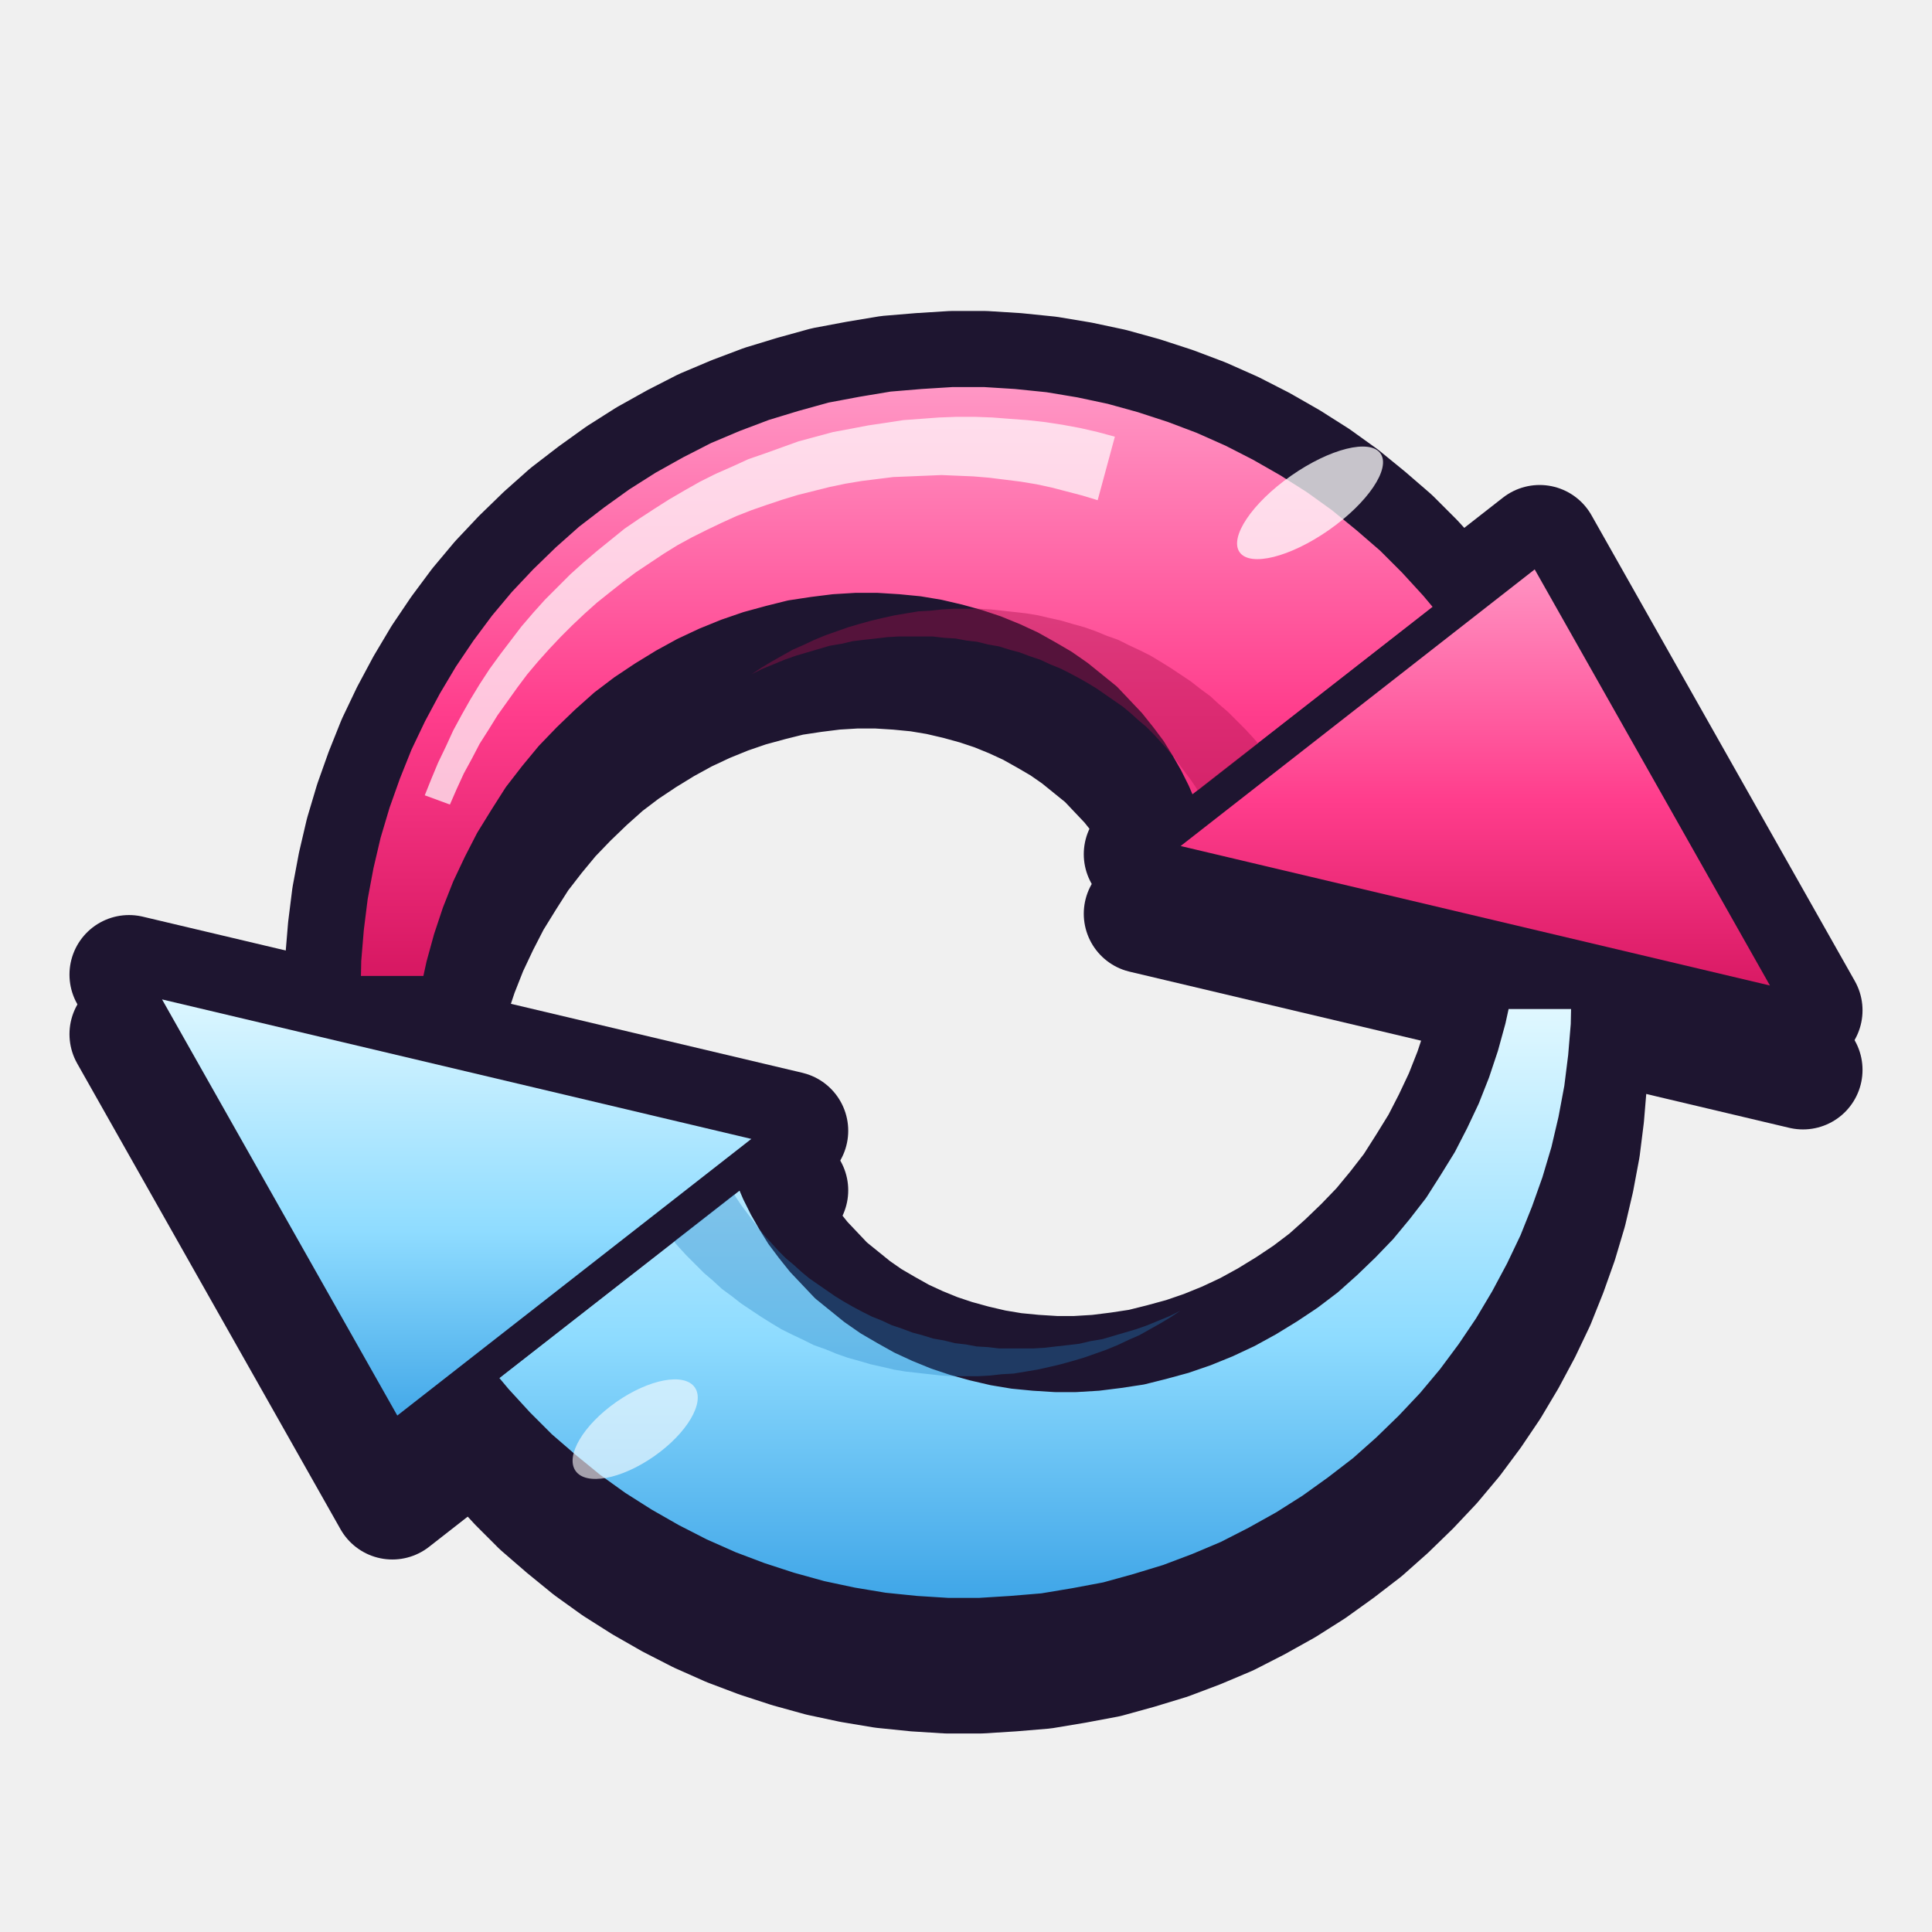
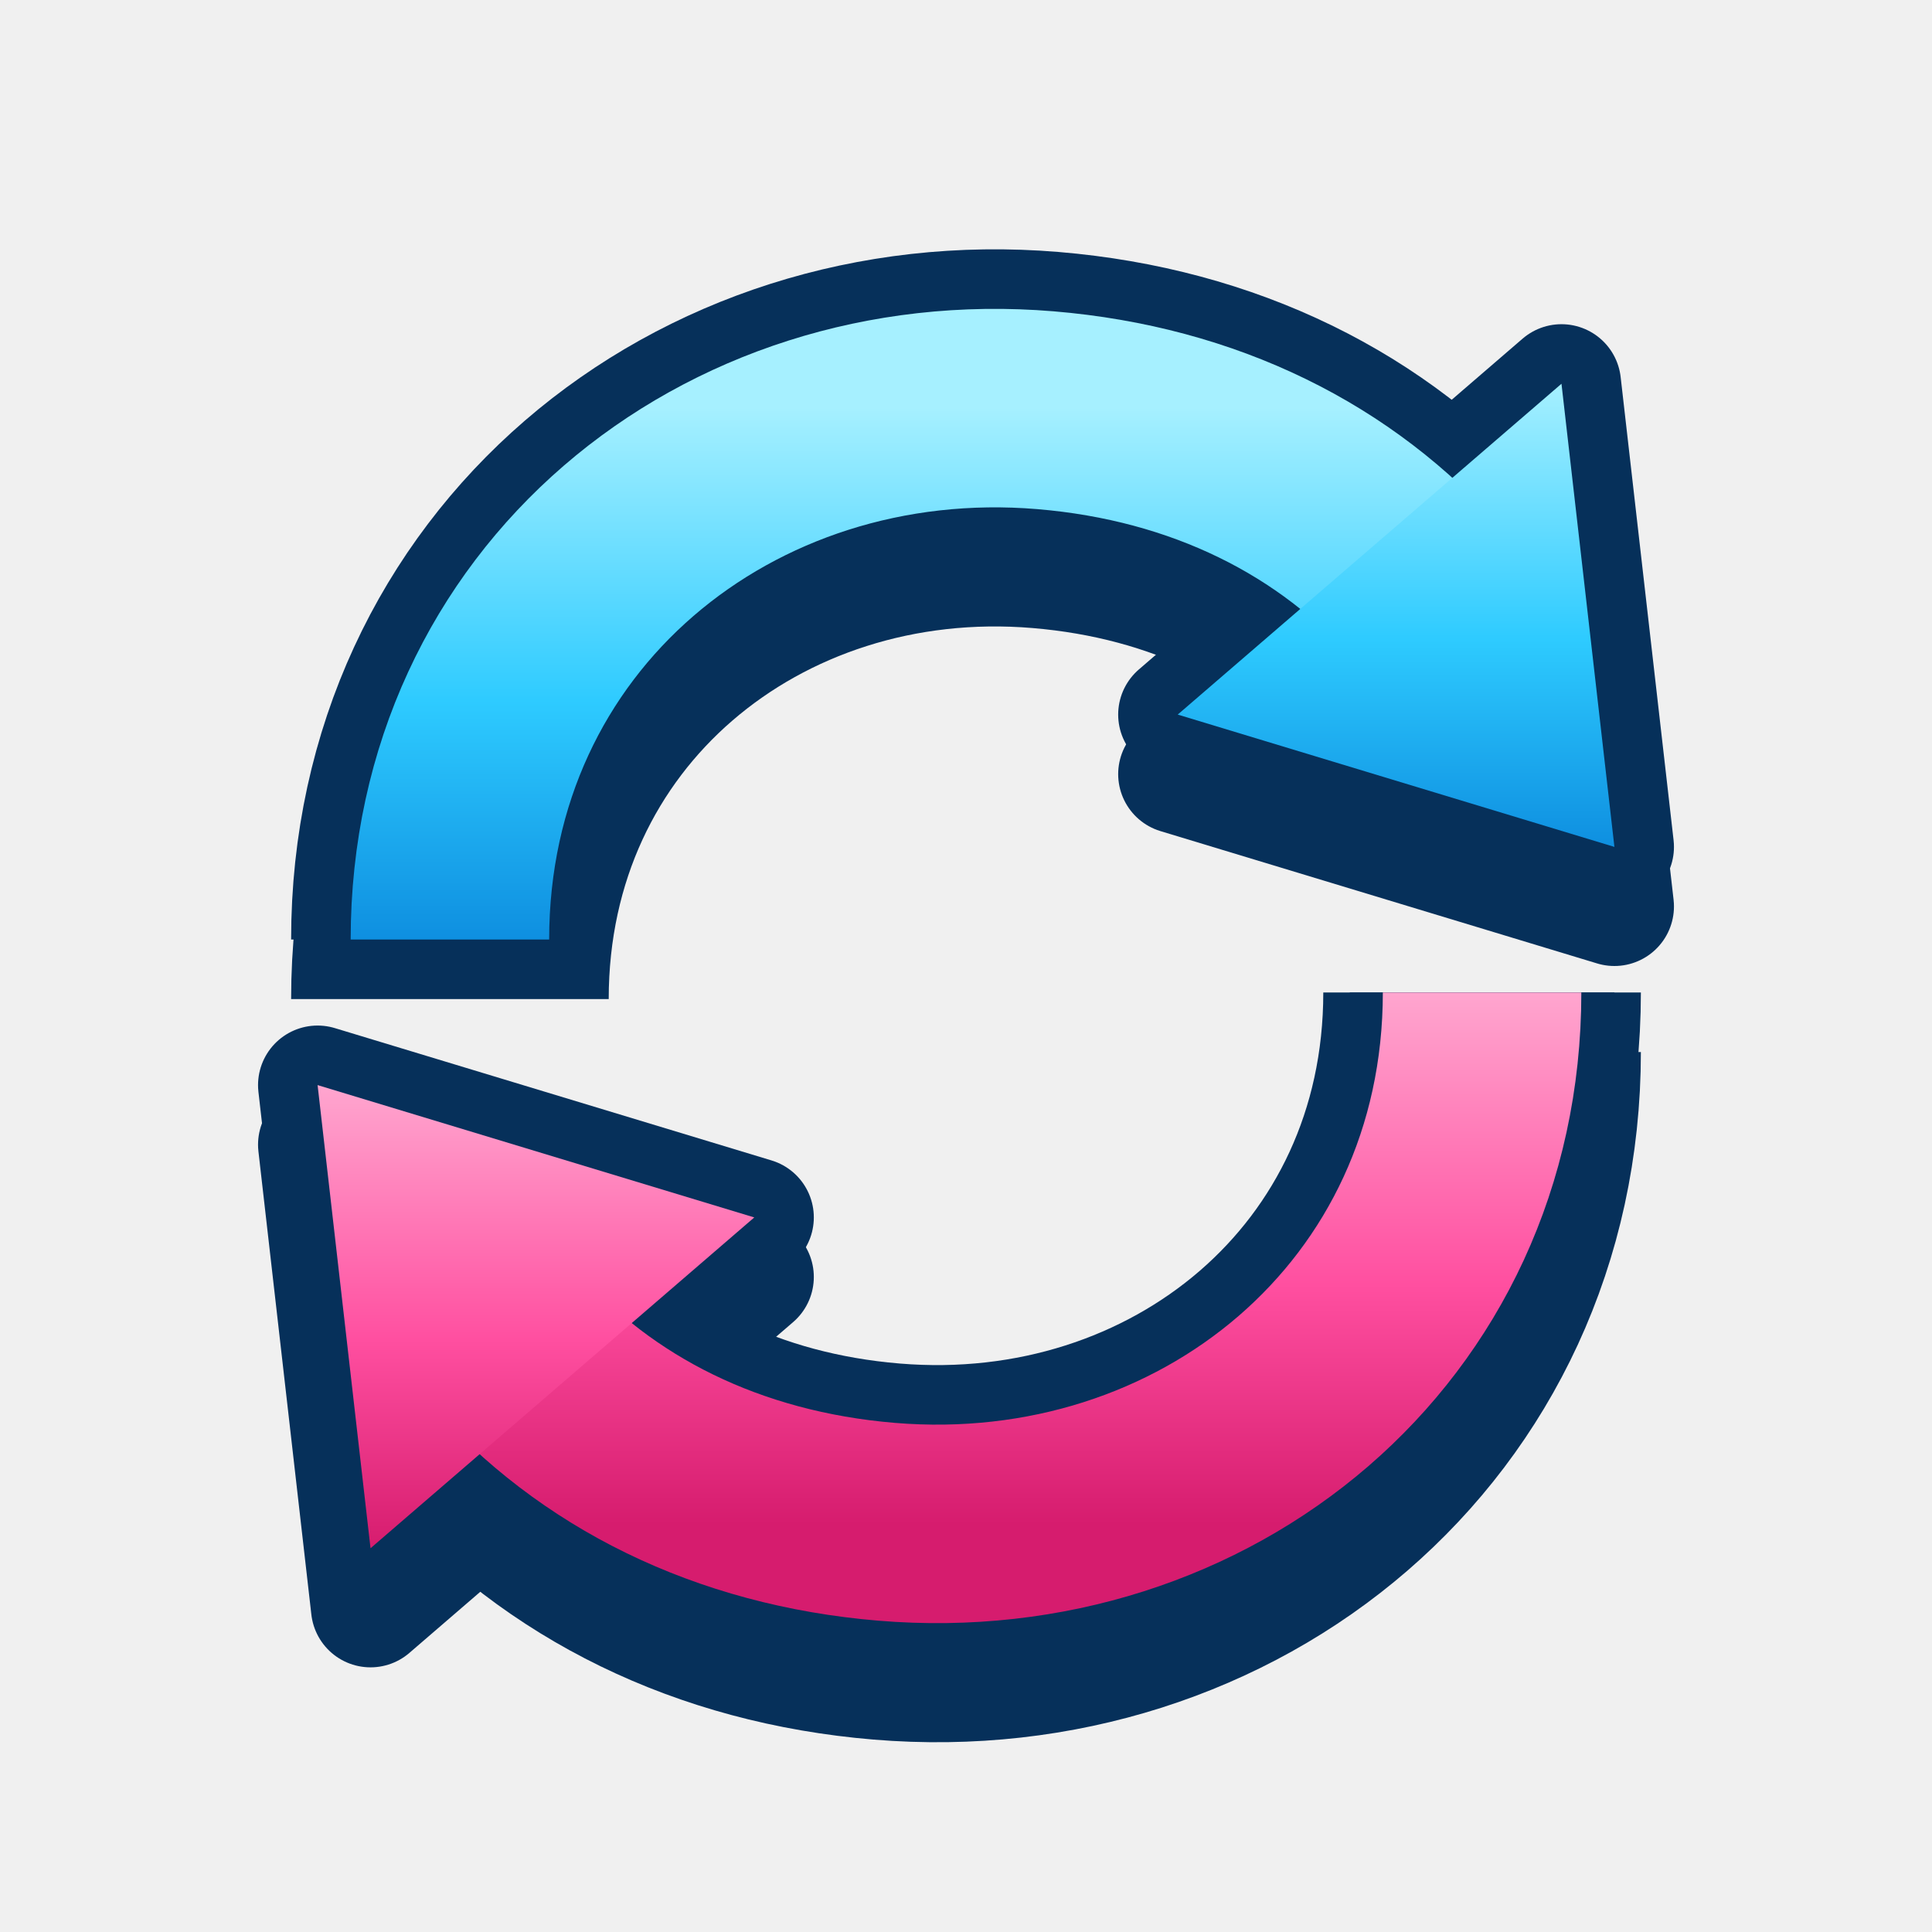
<svg xmlns="http://www.w3.org/2000/svg" viewBox="-18 -18 292 292" width="292" height="292">
  <defs>
    <linearGradient id="g0" x1="0" y1="0" x2="0" y2="1" gradientUnits="objectBoundingBox">
-       <stop offset="0" stop-color="#e4f9ff" />
-       <stop offset="0.55" stop-color="#8fdcff" />
-       <stop offset="1" stop-color="#3aa2e6" />
+       <stop offset="0" stop-color="#a6f0ff" />
+       <stop offset="0.55" stop-color="#2ecbff" />
+       <stop offset="1" stop-color="#0e8fe0" />
    </linearGradient>
    <linearGradient id="g1" x1="0" y1="0" x2="0" y2="1" gradientUnits="objectBoundingBox">
-       <stop offset="0" stop-color="#ff9cc8" />
-       <stop offset="0.55" stop-color="#ff3d8c" />
-       <stop offset="1" stop-color="#d4155f" />
+       <stop offset="0" stop-color="#a6f0ff" />
+       <stop offset="0.55" stop-color="#2ecbff" />
+       <stop offset="1" stop-color="#0e8fe0" />
    </linearGradient>
-     <linearGradient id="g4" x1="0" y1="0" x2="0" y2="1" gradientUnits="objectBoundingBox">
-       <stop offset="0" stop-color="#e4f9ff" />
-       <stop offset="0.55" stop-color="#8fdcff" />
-       <stop offset="1" stop-color="#3aa2e6" />
+     <linearGradient id="g2" x1="0" y1="0" x2="0" y2="1" gradientUnits="objectBoundingBox">
+       <stop offset="0" stop-color="#ffa6cf" />
+       <stop offset="0.55" stop-color="#ff4fa0" />
+       <stop offset="1" stop-color="#d61c6e" />
    </linearGradient>
-     <linearGradient id="g5" x1="0" y1="0" x2="0" y2="1" gradientUnits="objectBoundingBox">
-       <stop offset="0" stop-color="#ff9cc8" />
-       <stop offset="0.55" stop-color="#ff3d8c" />
-       <stop offset="1" stop-color="#d4155f" />
+     <linearGradient id="g3" x1="0" y1="0" x2="0" y2="1" gradientUnits="objectBoundingBox">
+       <stop offset="0" stop-color="#ffa6cf" />
+       <stop offset="0.55" stop-color="#ff4fa0" />
+       <stop offset="1" stop-color="#d61c6e" />
    </linearGradient>
  </defs>
  <g transform="translate(0 9)">
-     <path d="M222.0,132.0 L221.9,136.9 L221.5,141.7 L220.9,146.5 L220.0,151.3 L218.9,156.0 L217.5,160.7 L215.9,165.2 L214.1,169.7 L212.0,174.1 L209.7,178.4 L207.2,182.6 L204.5,186.6 L201.6,190.5 L198.5,194.2 L195.2,197.7 L191.7,201.1 L188.1,204.3 L184.2,207.3 L180.3,210.1 L176.2,212.7 L171.9,215.1 L167.6,217.3 L163.1,219.2 L158.6,220.9 L154.0,222.3 L149.3,223.6 L144.5,224.5 L139.7,225.3 L134.9,225.7 L130.1,226.0 L125.2,226.0 L120.4,225.7 L115.5,225.2 L110.7,224.4 L106.0,223.4 L101.3,222.1 L96.7,220.6 L92.2,218.9 L87.7,216.9 L83.4,214.7 L79.2,212.3 L75.1,209.7 L71.2,206.9 L67.4,203.8 L63.7,200.6 L60.3,197.2 L57.0,193.6 L53.9,189.9 L94.9,157.9 L95.7,160.1 L96.6,162.2 L97.7,164.4 L98.9,166.5 L100.2,168.6 L101.7,170.6 L103.3,172.6 L105.1,174.5 L106.9,176.4 L109.0,178.1 L111.1,179.8 L113.4,181.4 L115.8,182.8 L118.3,184.2 L120.9,185.4 L123.6,186.5 L126.3,187.4 L129.2,188.2 L132.2,188.9 L135.2,189.4 L138.3,189.7 L141.5,189.9 L144.6,189.9 L147.9,189.7 L151.1,189.3 L154.4,188.8 L157.6,188.0 L160.9,187.1 L164.1,186.0 L167.3,184.7 L170.5,183.2 L173.6,181.5 L176.7,179.6 L179.7,177.6 L182.6,175.4 L185.4,172.9 L188.1,170.3 L190.7,167.6 L193.1,164.7 L195.5,161.6 L197.6,158.3 L199.7,154.9 L201.5,151.4 L203.2,147.8 L204.7,144.0 L206.0,140.1 L207.1,136.1 L208.0,132.0 Z" fill-rule="nonzero" fill="#1e1530" stroke="#1e1530" stroke-width="18" stroke-linejoin="round" />
+     <path d="M50,124 C50,74 92,40 140,44 C164,46 184,56 198,72" fill-rule="nonzero" fill="none" stroke="#06305a" stroke-width="48" stroke-linecap="butt" stroke-linejoin="round" />
  </g>
-   <path d="M222.0,132.0 L221.9,136.9 L221.5,141.7 L220.9,146.5 L220.0,151.3 L218.9,156.0 L217.5,160.7 L215.9,165.2 L214.1,169.7 L212.0,174.1 L209.7,178.4 L207.2,182.6 L204.5,186.6 L201.6,190.5 L198.5,194.2 L195.2,197.7 L191.7,201.1 L188.1,204.3 L184.2,207.3 L180.3,210.1 L176.2,212.7 L171.9,215.1 L167.6,217.3 L163.1,219.2 L158.6,220.9 L154.0,222.3 L149.3,223.6 L144.5,224.5 L139.7,225.3 L134.9,225.7 L130.1,226.0 L125.2,226.0 L120.4,225.7 L115.5,225.2 L110.7,224.4 L106.0,223.4 L101.3,222.1 L96.7,220.6 L92.2,218.9 L87.7,216.9 L83.4,214.7 L79.2,212.3 L75.1,209.7 L71.2,206.9 L67.4,203.8 L63.7,200.6 L60.3,197.2 L57.0,193.6 L53.9,189.9 L94.9,157.9 L95.7,160.1 L96.6,162.2 L97.7,164.4 L98.9,166.5 L100.2,168.6 L101.7,170.6 L103.3,172.6 L105.1,174.5 L106.9,176.4 L109.0,178.1 L111.1,179.8 L113.4,181.4 L115.8,182.8 L118.3,184.2 L120.9,185.4 L123.6,186.5 L126.3,187.4 L129.2,188.2 L132.2,188.9 L135.2,189.4 L138.3,189.7 L141.5,189.9 L144.6,189.9 L147.9,189.7 L151.1,189.3 L154.4,188.8 L157.6,188.0 L160.9,187.1 L164.1,186.0 L167.3,184.7 L170.5,183.2 L173.6,181.5 L176.7,179.6 L179.7,177.6 L182.6,175.4 L185.4,172.9 L188.1,170.3 L190.7,167.6 L193.1,164.7 L195.5,161.6 L197.6,158.3 L199.7,154.9 L201.5,151.4 L203.2,147.8 L204.7,144.0 L206.0,140.1 L207.1,136.1 L208.0,132.0 Z" fill-rule="nonzero" fill="#1e1530" stroke="#1e1530" stroke-width="18" stroke-linejoin="round" />
+   <path d="M50,124 C50,74 92,40 140,44 C164,46 184,56 198,72" fill-rule="nonzero" fill="none" stroke="#06305a" stroke-width="48" stroke-linecap="butt" stroke-linejoin="round" />
  <g transform="translate(0 9)">
-     <path d="M34.0,132.0 L34.1,127.1 L34.5,122.3 L35.1,117.5 L36.0,112.7 L37.1,108.0 L38.5,103.3 L40.1,98.8 L41.9,94.3 L44.0,89.9 L46.3,85.6 L48.8,81.4 L51.5,77.4 L54.4,73.5 L57.5,69.8 L60.8,66.3 L64.3,62.9 L67.9,59.7 L71.8,56.7 L75.7,53.9 L79.8,51.3 L84.1,48.9 L88.4,46.7 L92.9,44.8 L97.4,43.1 L102.0,41.7 L106.7,40.4 L111.5,39.5 L116.3,38.7 L121.1,38.3 L125.9,38.0 L130.8,38.0 L135.6,38.3 L140.5,38.8 L145.3,39.6 L150.0,40.6 L154.7,41.9 L159.3,43.4 L163.8,45.1 L168.3,47.1 L172.6,49.3 L176.8,51.7 L180.9,54.3 L184.8,57.1 L188.6,60.2 L192.3,63.4 L195.7,66.8 L199.0,70.4 L202.1,74.1 L161.1,106.1 L160.3,103.9 L159.4,101.8 L158.3,99.6 L157.1,97.5 L155.8,95.4 L154.3,93.4 L152.7,91.4 L150.9,89.5 L149.1,87.6 L147.0,85.9 L144.9,84.2 L142.6,82.6 L140.2,81.2 L137.7,79.8 L135.1,78.6 L132.4,77.5 L129.7,76.6 L126.8,75.8 L123.8,75.1 L120.8,74.6 L117.7,74.3 L114.5,74.1 L111.4,74.1 L108.1,74.3 L104.9,74.7 L101.6,75.2 L98.4,76.0 L95.1,76.9 L91.9,78.0 L88.7,79.3 L85.5,80.8 L82.4,82.5 L79.3,84.4 L76.3,86.4 L73.4,88.6 L70.6,91.1 L67.9,93.7 L65.3,96.4 L62.9,99.3 L60.5,102.4 L58.4,105.7 L56.3,109.1 L54.5,112.6 L52.8,116.2 L51.3,120.0 L50.0,123.9 L48.9,127.9 L48.0,132.0 Z" fill-rule="nonzero" fill="#1e1530" stroke="#1e1530" stroke-width="18" stroke-linejoin="round" />
+     <polygon points="218.0,40.0 226.0,110.0 160.0,90.0" fill="#06305a" stroke="#06305a" stroke-width="18" stroke-linejoin="round" />
  </g>
-   <path d="M34.0,132.0 L34.1,127.1 L34.5,122.3 L35.1,117.5 L36.0,112.7 L37.1,108.0 L38.5,103.3 L40.1,98.8 L41.9,94.3 L44.0,89.9 L46.3,85.6 L48.8,81.4 L51.5,77.4 L54.4,73.5 L57.5,69.8 L60.8,66.3 L64.3,62.9 L67.9,59.7 L71.8,56.7 L75.7,53.9 L79.8,51.3 L84.1,48.9 L88.4,46.7 L92.9,44.8 L97.4,43.1 L102.0,41.7 L106.7,40.4 L111.5,39.5 L116.3,38.7 L121.1,38.3 L125.9,38.0 L130.8,38.0 L135.6,38.3 L140.5,38.8 L145.3,39.6 L150.0,40.6 L154.7,41.9 L159.3,43.4 L163.8,45.1 L168.3,47.1 L172.6,49.3 L176.8,51.7 L180.9,54.3 L184.8,57.1 L188.6,60.2 L192.3,63.4 L195.7,66.8 L199.0,70.4 L202.1,74.1 L161.1,106.1 L160.3,103.9 L159.4,101.8 L158.3,99.6 L157.1,97.5 L155.8,95.4 L154.3,93.4 L152.7,91.4 L150.9,89.5 L149.1,87.6 L147.0,85.9 L144.9,84.2 L142.6,82.6 L140.2,81.2 L137.7,79.8 L135.1,78.6 L132.4,77.5 L129.7,76.6 L126.8,75.8 L123.8,75.1 L120.8,74.6 L117.7,74.3 L114.5,74.1 L111.4,74.1 L108.1,74.3 L104.9,74.7 L101.6,75.2 L98.4,76.0 L95.1,76.9 L91.9,78.0 L88.7,79.3 L85.5,80.8 L82.4,82.5 L79.3,84.4 L76.3,86.4 L73.4,88.6 L70.6,91.1 L67.9,93.7 L65.3,96.4 L62.9,99.3 L60.5,102.4 L58.4,105.7 L56.3,109.1 L54.5,112.6 L52.8,116.2 L51.3,120.0 L50.0,123.9 L48.9,127.9 L48.0,132.0 Z" fill-rule="nonzero" fill="#1e1530" stroke="#1e1530" stroke-width="18" stroke-linejoin="round" />
+   <polygon points="218.0,40.0 226.0,110.0 160.0,90.0" fill="#06305a" stroke="#06305a" stroke-width="18" stroke-linejoin="round" />
  <g transform="translate(0 9)">
-     <polygon points="41.3,199.7 1.5,129.3 101.2,152.9" fill="#1e1530" stroke="#1e1530" stroke-width="18" stroke-linejoin="round" />
+     <path d="M206,132 C206,182 164,216 116,212 C92,210 72,200 58,184" fill-rule="nonzero" fill="none" stroke="#06305a" stroke-width="48" stroke-linecap="butt" stroke-linejoin="round" />
  </g>
-   <polygon points="41.3,199.7 1.5,129.3 101.2,152.9" fill="#1e1530" stroke="#1e1530" stroke-width="18" stroke-linejoin="round" />
+   <path d="M206,132 C206,182 164,216 116,212 C92,210 72,200 58,184" fill-rule="nonzero" fill="none" stroke="#06305a" stroke-width="48" stroke-linecap="butt" stroke-linejoin="round" />
  <g transform="translate(0 9)">
-     <polygon points="214.7,64.3 254.5,134.7 154.8,111.1" fill="#1e1530" stroke="#1e1530" stroke-width="18" stroke-linejoin="round" />
+     <polygon points="38.0,216.0 30.0,146.0 96.0,166.0" fill="#06305a" stroke="#06305a" stroke-width="18" stroke-linejoin="round" />
  </g>
-   <polygon points="214.7,64.3 254.5,134.7 154.8,111.1" fill="#1e1530" stroke="#1e1530" stroke-width="18" stroke-linejoin="round" />
-   <path d="M222.0,132.0 L221.9,136.9 L221.5,141.7 L220.9,146.5 L220.0,151.3 L218.9,156.0 L217.5,160.7 L215.9,165.2 L214.1,169.7 L212.0,174.1 L209.7,178.4 L207.2,182.6 L204.5,186.6 L201.6,190.5 L198.5,194.2 L195.2,197.7 L191.7,201.1 L188.1,204.3 L184.2,207.3 L180.3,210.1 L176.2,212.7 L171.9,215.1 L167.6,217.3 L163.1,219.2 L158.6,220.9 L154.0,222.3 L149.3,223.6 L144.5,224.5 L139.7,225.3 L134.9,225.7 L130.1,226.0 L125.2,226.0 L120.4,225.7 L115.5,225.2 L110.7,224.4 L106.0,223.4 L101.3,222.1 L96.7,220.6 L92.2,218.9 L87.7,216.9 L83.4,214.7 L79.2,212.3 L75.1,209.7 L71.2,206.9 L67.4,203.8 L63.7,200.6 L60.3,197.2 L57.0,193.6 L53.9,189.9 L94.9,157.9 L95.7,160.1 L96.6,162.2 L97.7,164.4 L98.9,166.5 L100.2,168.6 L101.7,170.6 L103.3,172.6 L105.1,174.5 L106.9,176.4 L109.0,178.1 L111.1,179.8 L113.4,181.4 L115.8,182.8 L118.3,184.2 L120.9,185.4 L123.6,186.5 L126.3,187.4 L129.2,188.2 L132.2,188.9 L135.2,189.4 L138.3,189.7 L141.5,189.9 L144.6,189.9 L147.9,189.7 L151.1,189.3 L154.4,188.8 L157.6,188.0 L160.9,187.1 L164.1,186.0 L167.3,184.7 L170.5,183.2 L173.6,181.5 L176.7,179.6 L179.7,177.6 L182.6,175.4 L185.4,172.9 L188.1,170.3 L190.7,167.6 L193.1,164.7 L195.5,161.6 L197.6,158.3 L199.7,154.9 L201.5,151.4 L203.2,147.8 L204.7,144.0 L206.0,140.1 L207.1,136.1 L208.0,132.0 Z" fill-rule="nonzero" fill="url(#g0)" stroke="#1e1530" stroke-width="5" stroke-linejoin="round" />
-   <path d="M34.0,132.0 L34.1,127.1 L34.5,122.3 L35.1,117.5 L36.0,112.7 L37.1,108.0 L38.5,103.3 L40.1,98.8 L41.9,94.3 L44.0,89.9 L46.3,85.6 L48.8,81.4 L51.5,77.4 L54.4,73.5 L57.5,69.8 L60.8,66.3 L64.3,62.9 L67.9,59.7 L71.8,56.7 L75.7,53.9 L79.8,51.3 L84.1,48.9 L88.4,46.7 L92.9,44.8 L97.4,43.1 L102.0,41.7 L106.7,40.4 L111.5,39.5 L116.3,38.7 L121.1,38.3 L125.9,38.0 L130.8,38.0 L135.6,38.3 L140.5,38.8 L145.3,39.6 L150.0,40.6 L154.7,41.9 L159.3,43.4 L163.8,45.1 L168.3,47.1 L172.6,49.3 L176.8,51.7 L180.9,54.3 L184.8,57.1 L188.6,60.2 L192.3,63.4 L195.7,66.8 L199.0,70.4 L202.1,74.1 L161.1,106.1 L160.3,103.9 L159.4,101.8 L158.3,99.6 L157.1,97.5 L155.8,95.4 L154.3,93.4 L152.7,91.4 L150.9,89.5 L149.1,87.6 L147.0,85.9 L144.9,84.2 L142.6,82.6 L140.2,81.2 L137.7,79.8 L135.1,78.6 L132.4,77.5 L129.7,76.6 L126.8,75.8 L123.8,75.1 L120.8,74.6 L117.7,74.3 L114.5,74.1 L111.4,74.1 L108.1,74.3 L104.9,74.7 L101.6,75.2 L98.4,76.0 L95.1,76.9 L91.9,78.0 L88.7,79.3 L85.5,80.8 L82.4,82.5 L79.3,84.4 L76.3,86.4 L73.4,88.6 L70.6,91.1 L67.9,93.7 L65.3,96.4 L62.9,99.3 L60.5,102.4 L58.4,105.7 L56.3,109.1 L54.5,112.6 L52.8,116.2 L51.3,120.0 L50.0,123.9 L48.9,127.9 L48.0,132.0 Z" fill-rule="nonzero" fill="url(#g1)" stroke="#1e1530" stroke-width="5" stroke-linejoin="round" />
-   <path d="M46.2,102.2 L47.2,99.7 L48.2,97.3 L49.4,94.8 L50.5,92.4 L51.8,90.0 L53.1,87.7 L54.5,85.4 L56.0,83.1 L57.6,80.9 L59.2,78.8 L60.8,76.7 L62.6,74.6 L64.4,72.6 L66.3,70.7 L68.2,68.8 L70.2,67.0 L72.2,65.3 L74.3,63.6 L76.4,61.9 L78.6,60.4 L80.9,58.9 L83.1,57.5 L85.5,56.1 L87.8,54.8 L90.2,53.6 L92.7,52.5 L95.1,51.4 L97.7,50.5 L100.2,49.6 L102.7,48.7 L105.3,48.0 L107.9,47.3 L110.6,46.8 L113.2,46.3 L115.9,45.9 L118.5,45.5 L121.2,45.3 L123.9,45.1 L126.6,45.0 L129.3,45.0 L132.0,45.1 L134.6,45.3 L137.3,45.5 L140.0,45.8 L142.6,46.2 L145.3,46.7 L147.9,47.3 L150.5,48.0 L147.9,57.6 L145.6,56.9 L143.3,56.3 L141.0,55.7 L138.7,55.2 L136.3,54.8 L133.9,54.5 L131.5,54.2 L129.1,54.0 L126.7,53.9 L124.3,53.8 L121.9,53.9 L119.5,54.0 L117.0,54.1 L114.6,54.4 L112.2,54.7 L109.8,55.1 L107.4,55.6 L105.0,56.2 L102.6,56.8 L100.3,57.5 L97.9,58.3 L95.6,59.1 L93.3,60.0 L91.1,61.0 L88.8,62.1 L86.6,63.2 L84.4,64.4 L82.3,65.7 L80.2,67.1 L78.1,68.5 L76.1,70.0 L74.2,71.5 L72.2,73.1 L70.3,74.8 L68.5,76.5 L66.7,78.3 L65.0,80.1 L63.3,82.0 L61.7,83.9 L60.2,85.9 L58.7,88.0 L57.2,90.1 L55.9,92.2 L54.5,94.4 L53.3,96.7 L52.1,98.9 L51.0,101.3 L50.0,103.6 Z" fill-rule="nonzero" fill="#ffffff" opacity="0.7" />
-   <path d="M95.6,83.9 L97.1,82.9 L98.6,82.0 L100.2,81.1 L101.8,80.2 L103.4,79.5 L105.1,78.7 L106.8,78.0 L108.5,77.4 L110.2,76.8 L111.9,76.3 L113.7,75.8 L115.4,75.4 L117.2,75.0 L119.0,74.7 L120.8,74.4 L122.6,74.3 L124.4,74.1 L126.2,74.0 L128.0,74.0 L129.9,74.0 L131.7,74.1 L133.5,74.3 L135.3,74.5 L137.1,74.7 L138.9,75.0 L140.6,75.4 L142.4,75.8 L144.1,76.3 L145.9,76.8 L147.6,77.4 L149.3,78.1 L151.0,78.7 L152.6,79.5 L154.3,80.3 L155.9,81.1 L157.4,82.0 L159.0,83.0 L160.5,84.0 L162.0,85.0 L163.4,86.1 L164.9,87.2 L166.2,88.4 L167.6,89.6 L168.9,90.9 L170.2,92.2 L171.4,93.5 L172.6,94.9 L173.7,96.3 L164.2,103.7 L163.5,102.4 L162.8,101.1 L162.0,99.9 L161.1,98.7 L160.2,97.5 L159.3,96.3 L158.3,95.1 L157.3,94.0 L156.3,92.9 L155.2,91.8 L154.0,90.8 L152.9,89.8 L151.7,88.8 L150.4,87.9 L149.1,87.0 L147.8,86.1 L146.5,85.3 L145.1,84.5 L143.6,83.7 L142.2,83.0 L140.7,82.4 L139.2,81.7 L137.7,81.2 L136.1,80.6 L134.6,80.2 L133.0,79.7 L131.3,79.4 L129.7,79.0 L128.0,78.8 L126.4,78.5 L124.7,78.4 L123.0,78.2 L121.3,78.2 L119.6,78.2 L117.8,78.2 L116.1,78.3 L114.4,78.5 L112.6,78.7 L110.9,78.9 L109.2,79.3 L107.4,79.6 L105.7,80.1 L104.0,80.6 L102.3,81.1 L100.6,81.7 L98.9,82.4 L97.2,83.1 L95.6,83.9 Z" fill-rule="nonzero" fill="#a80f4c" opacity="0.4" />
-   <path d="M160.4,180.1 L158.9,181.1 L157.4,182.0 L155.8,182.9 L154.2,183.8 L152.6,184.5 L150.9,185.3 L149.2,186.0 L147.5,186.6 L145.8,187.2 L144.1,187.7 L142.3,188.2 L140.6,188.6 L138.8,189.0 L137.0,189.3 L135.2,189.6 L133.4,189.7 L131.6,189.9 L129.8,190.0 L128.0,190.0 L126.1,190.0 L124.3,189.9 L122.5,189.7 L120.7,189.5 L118.9,189.3 L117.1,189.0 L115.4,188.6 L113.6,188.2 L111.9,187.7 L110.1,187.2 L108.4,186.6 L106.7,185.9 L105.0,185.3 L103.4,184.5 L101.7,183.7 L100.1,182.9 L98.6,182.0 L97.0,181.0 L95.5,180.0 L94.0,179.0 L92.6,177.9 L91.1,176.8 L89.8,175.6 L88.4,174.4 L87.1,173.1 L85.8,171.8 L84.6,170.5 L83.4,169.1 L82.3,167.7 L91.8,160.3 L92.5,161.6 L93.2,162.9 L94.0,164.1 L94.9,165.3 L95.8,166.5 L96.7,167.7 L97.7,168.9 L98.7,170.0 L99.7,171.1 L100.8,172.2 L102.0,173.2 L103.1,174.2 L104.3,175.2 L105.6,176.1 L106.9,177.0 L108.2,177.9 L109.5,178.7 L110.9,179.5 L112.4,180.3 L113.8,181.0 L115.3,181.6 L116.8,182.3 L118.3,182.8 L119.9,183.4 L121.4,183.8 L123.0,184.3 L124.7,184.6 L126.3,185.0 L128.0,185.2 L129.6,185.5 L131.3,185.6 L133.0,185.8 L134.7,185.8 L136.4,185.8 L138.2,185.8 L139.9,185.7 L141.6,185.5 L143.4,185.3 L145.1,185.1 L146.8,184.7 L148.6,184.4 L150.3,183.9 L152.0,183.4 L153.7,182.9 L155.4,182.3 L157.1,181.6 L158.8,180.9 L160.4,180.1 Z" fill-rule="nonzero" fill="#1f7fc4" opacity="0.35" />
-   <polygon points="41.3,199.7 1.5,129.3 101.2,152.9" fill="url(#g4)" stroke="#1e1530" stroke-width="5" stroke-linejoin="round" />
-   <polygon points="214.7,64.3 254.5,134.7 154.8,111.1" fill="url(#g5)" stroke="#1e1530" stroke-width="5" stroke-linejoin="round" />
-   <ellipse cx="180" cy="58" rx="13" ry="5" transform="rotate(-35 180 58)" fill="#ffffff" opacity="0.75" />
-   <ellipse cx="78" cy="198" rx="11" ry="5" transform="rotate(-35 78 198)" fill="#ffffff" opacity="0.6" />
+   <polygon points="38.0,216.0 30.0,146.0 96.0,166.0" fill="#06305a" stroke="#06305a" stroke-width="18" stroke-linejoin="round" />
+   <path d="M50,124 C50,74 92,40 140,44 C164,46 184,56 198,72" fill-rule="nonzero" fill="none" stroke="#06305a" stroke-width="40" stroke-linecap="butt" stroke-linejoin="round" />
+   <path d="M50,124 C50,74 92,40 140,44 C164,46 184,56 198,72" fill-rule="nonzero" fill="none" stroke="url(#g0)" stroke-width="30" stroke-linecap="butt" stroke-linejoin="round" />
+   <polygon points="218.0,40.0 226.0,110.0 160.0,90.0" fill="url(#g1)" />
+   <path d="M206,132 C206,182 164,216 116,212 C92,210 72,200 58,184" fill-rule="nonzero" fill="none" stroke="#06305a" stroke-width="40" stroke-linecap="butt" stroke-linejoin="round" />
+   <path d="M206,132 C206,182 164,216 116,212 C92,210 72,200 58,184" fill-rule="nonzero" fill="none" stroke="url(#g2)" stroke-width="30" stroke-linecap="butt" stroke-linejoin="round" />
+   <polygon points="38.0,216.0 30.0,146.0 96.0,166.0" fill="url(#g3)" />
</svg>
